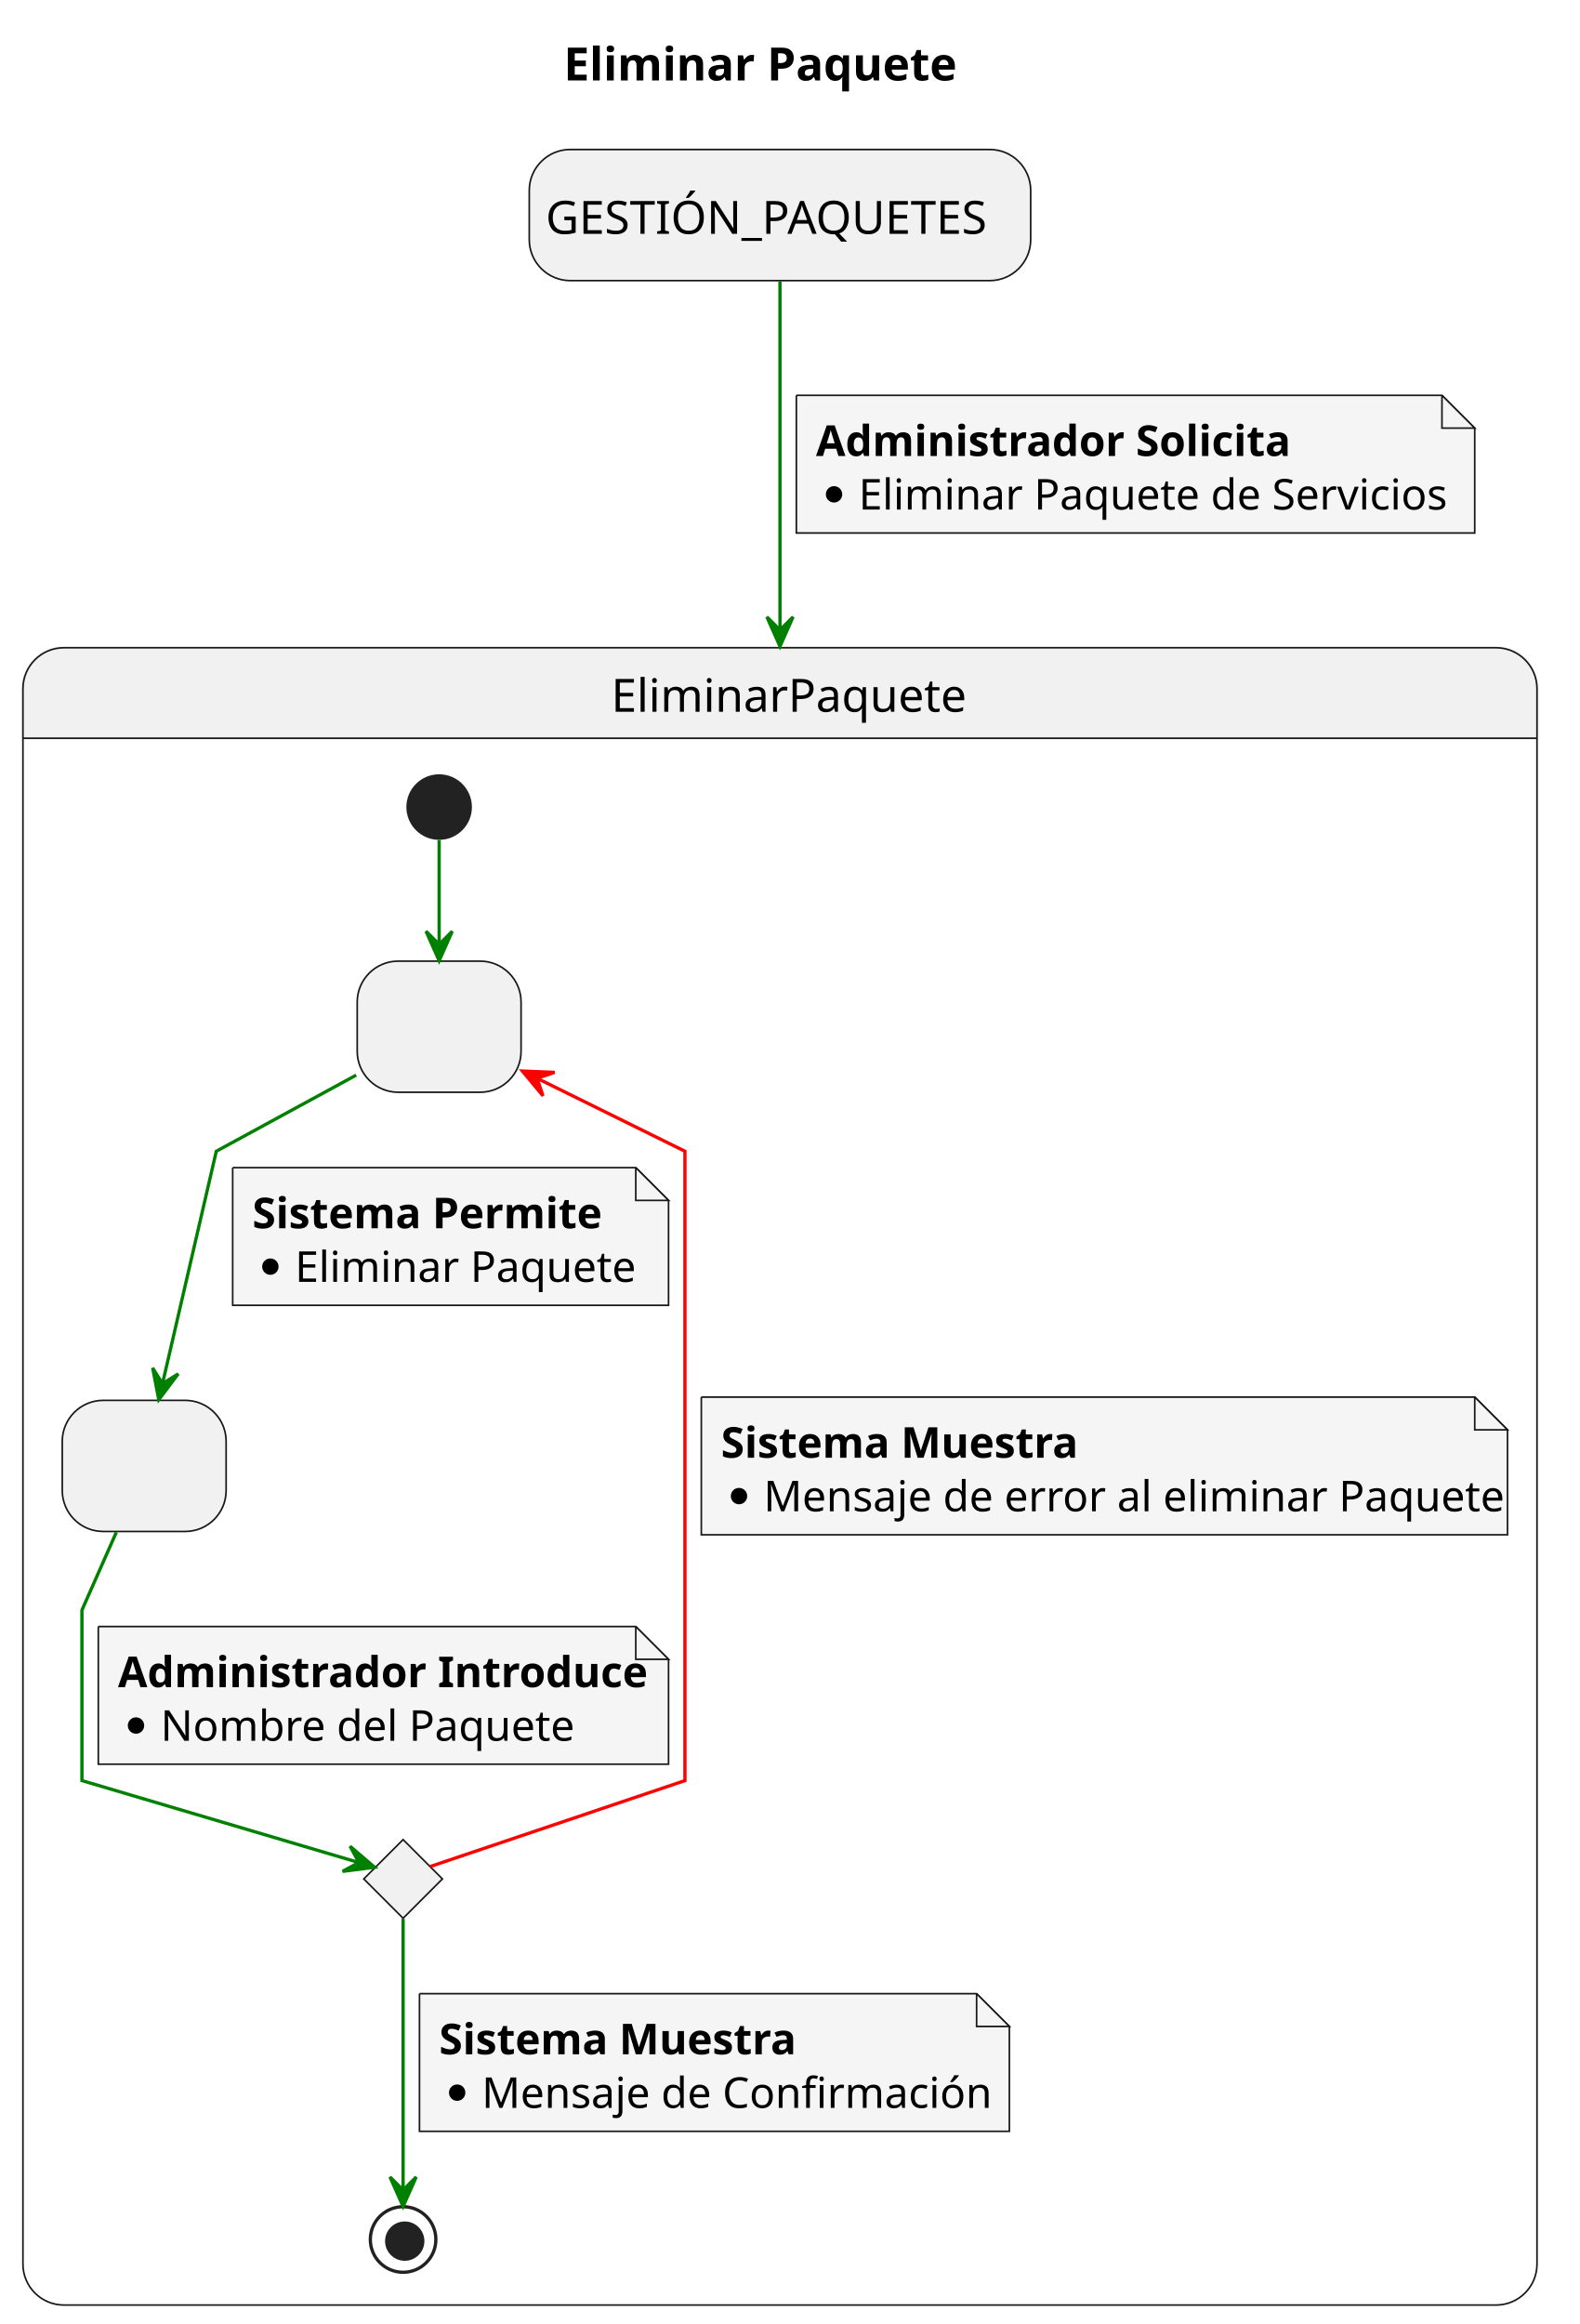
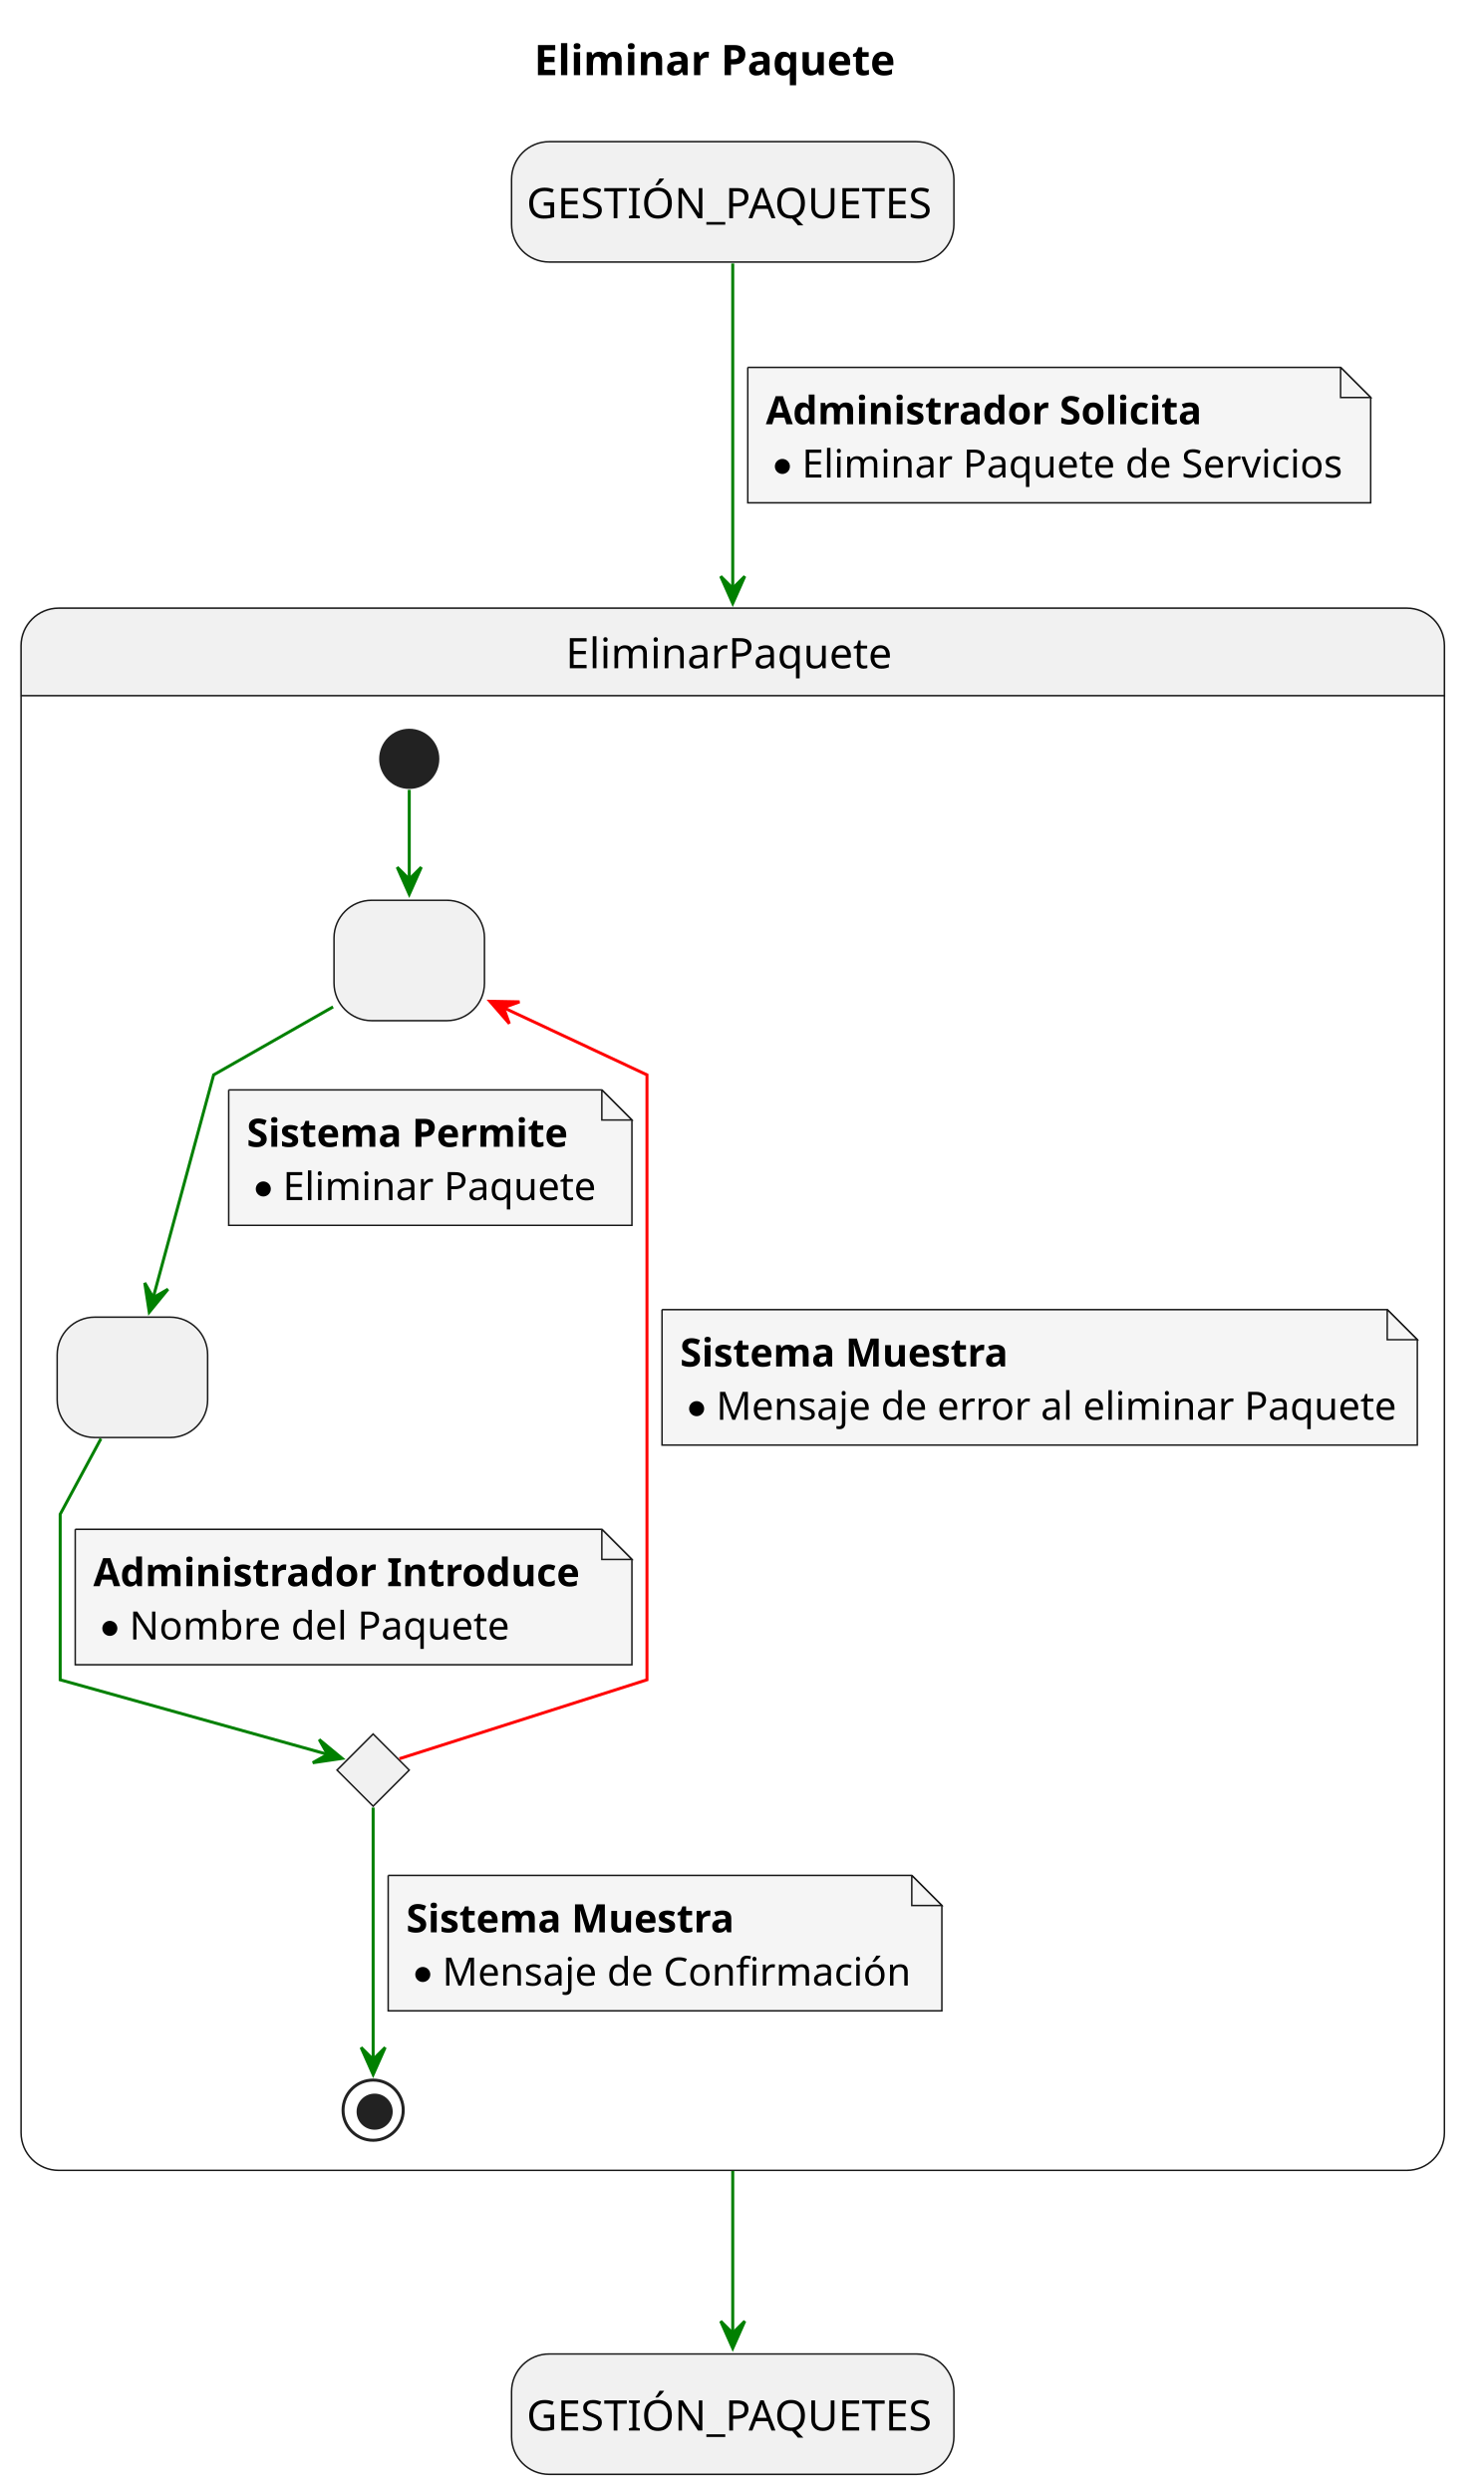
- <svg xmlns="http://www.w3.org/2000/svg" contentStyleType="text/css" height="709px" preserveAspectRatio="none" style="width:482px;height:709px;background:#FFFFFF;" version="1.1" viewBox="0 0 482 709" width="482px" zoomAndPan="magnify">
+ <svg xmlns="http://www.w3.org/2000/svg" contentStyleType="text/css" height="828px" preserveAspectRatio="none" style="width:493px;height:828px;background:#FFFFFF;" version="1.1" viewBox="0 0 493 828" width="493px" zoomAndPan="magnify">
  <defs />
  <g>
-     <rect fill="none" height="27.609" id="_title" style="stroke:none;stroke-width:1.0;" width="128" x="167" y="5" />
-     <text fill="#000000" font-family="sans-serif" font-size="14" font-weight="bold" lengthAdjust="spacing" textLength="118" x="172" y="24.533">Eliminar Paquete</text>
-     <rect fill="#F1F1F1" height="40" rx="12.5" ry="12.5" style="stroke:#181818;stroke-width:0.5;" width="153" x="161.5" y="45.609" />
-     <text fill="#000000" font-family="sans-serif" font-size="14" lengthAdjust="spacing" textLength="143" x="166.5" y="71.338">GESTIÓN_PAQUETES</text>
-     <path d="M19.5,197.609 L456.5,197.609 A12.5,12.5 0 0 1 469,210.109 L469,225.219 L7,225.219 L7,210.109 A12.5,12.5 0 0 1 19.5,197.609 " fill="#F1F1F1" style="stroke:#F1F1F1;stroke-width:1.0;" />
-     <rect fill="none" height="505.609" rx="12.5" ry="12.5" style="stroke:#181818;stroke-width:0.5;" width="462" x="7" y="197.609" />
-     <line style="stroke:#181818;stroke-width:0.5;" x1="7" x2="469" y1="225.219" y2="225.219" />
-     <text fill="#000000" font-family="sans-serif" font-size="14" lengthAdjust="spacing" textLength="103" x="186.5" y="217.143">EliminarPaquete</text>
-     <rect fill="#F1F1F1" height="40" rx="12.5" ry="12.5" style="stroke:#181818;stroke-width:0.5;" width="50" x="109" y="293.219" />
-     <text fill="#000000" font-family="sans-serif" font-size="14" lengthAdjust="spacing" textLength="4" x="132" y="318.947"> </text>
-     <rect fill="#F1F1F1" height="40" rx="12.5" ry="12.5" style="stroke:#181818;stroke-width:0.5;" width="50" x="19" y="427.219" />
-     <text fill="#000000" font-family="sans-serif" font-size="14" lengthAdjust="spacing" textLength="4" x="42" y="452.947"> </text>
+     <rect fill="none" height="29.068" id="_title" style="stroke:none;stroke-width:1.0;" width="128" x="172.5" y="5" />
+     <text fill="#000000" font-family="sans-serif" font-size="14" font-weight="bold" lengthAdjust="spacing" textLength="118" x="177.5" y="24.966">Eliminar Paquete</text>
+     <rect fill="#F1F1F1" height="40" rx="12.5" ry="12.5" style="stroke:#181818;stroke-width:0.5;" width="147" x="170" y="47.068" />
+     <text fill="#000000" font-family="sans-serif" font-size="14" lengthAdjust="spacing" textLength="137" x="175" y="72.5">GESTIÓN_PAQUETES</text>
+     <rect fill="#F1F1F1" height="40" rx="12.5" ry="12.5" style="stroke:#181818;stroke-width:0.5;" width="147" x="170" y="782.138" />
+     <text fill="#000000" font-family="sans-serif" font-size="14" lengthAdjust="spacing" textLength="137" x="175" y="807.57">GESTIÓN_PAQUETES</text>
+     <path d="M19.5,202.068 L467.5,202.068 A12.5,12.5 0 0 1 480,214.568 L480,231.136 L7,231.136 L7,214.568 A12.5,12.5 0 0 1 19.5,202.068 " fill="#F1F1F1" style="stroke:#F1F1F1;stroke-width:1.0;" />
+     <rect fill="none" height="519.068" rx="12.5" ry="12.5" style="stroke:#181818;stroke-width:0.5;" width="473" x="7" y="202.068" />
+     <line style="stroke:#181818;stroke-width:0.5;" x1="7" x2="480" y1="231.136" y2="231.136" />
+     <text fill="#000000" font-family="sans-serif" font-size="14" lengthAdjust="spacing" textLength="111" x="188" y="222.034">EliminarPaquete</text>
+     <rect fill="#F1F1F1" height="40" rx="12.5" ry="12.5" style="stroke:#181818;stroke-width:0.5;" width="50" x="111" y="299.136" />
+     <text fill="#000000" font-family="sans-serif" font-size="14" lengthAdjust="spacing" textLength="4" x="134" y="324.568"> </text>
+     <rect fill="#F1F1F1" height="40" rx="12.5" ry="12.5" style="stroke:#181818;stroke-width:0.5;" width="50" x="19" y="437.636" />
+     <text fill="#000000" font-family="sans-serif" font-size="14" lengthAdjust="spacing" textLength="4" x="42" y="463.068"> </text>
    <g id="elem_4">
-       <polygon fill="#F1F1F1" points="123,561.219,135,573.219,123,585.219,111,573.219,123,561.219" style="stroke:#181818;stroke-width:0.5;" />
+       <polygon fill="#F1F1F1" points="124,576.136,136,588.136,124,600.136,112,588.136,124,576.136" style="stroke:#181818;stroke-width:0.5;" />
    </g>
-     <ellipse cx="134" cy="246.219" fill="#222222" rx="10" ry="10" style="stroke:none;stroke-width:1.0;" />
-     <ellipse cx="123" cy="683.219" fill="none" rx="10" ry="10" style="stroke:#222222;stroke-width:1.0;" />
-     <ellipse cx="123.5" cy="683.719" fill="#222222" rx="6" ry="6" style="stroke:none;stroke-width:1.0;" />
+     <ellipse cx="136" cy="252.136" fill="#222222" rx="10" ry="10" style="stroke:none;stroke-width:1.0;" />
+     <ellipse cx="124" cy="701.136" fill="none" rx="10" ry="10" style="stroke:#222222;stroke-width:1.0;" />
+     <ellipse cx="124.5" cy="701.636" fill="#222222" rx="6" ry="6" style="stroke:none;stroke-width:1.0;" />
    <g id="link_*start*EliminarPaquete_2">
-       <path d="M134,256.259 C134,264.409 134,276.779 134,287.819 " fill="none" id="*start*EliminarPaquete-to-2" style="stroke:#008000;stroke-width:1.0;" />
-       <polygon fill="#008000" points="134,293.109,138,284.109,134,288.109,130,284.109,134,293.109" style="stroke:#008000;stroke-width:1.0;" />
+       <path d="M136,262.446 C136,270.236 136,281.736 136,292.266 " fill="none" id="*start*EliminarPaquete-to-2" style="stroke:#008000;stroke-width:1.0;" />
+       <polygon fill="#008000" points="136,297.146,140,288.146,136,292.146,132,288.146,136,297.146" style="stroke:#008000;stroke-width:1.0;" />
    </g>
    <g id="link_2_3">
-       <path d="M108.68,327.999 C89.35,338.519 66,351.219 66,351.219 C66,351.219 56.15,393.769 49.63,421.919 " fill="none" id="2-to-3" style="stroke:#008000;stroke-width:1.0;" />
-       <polygon fill="#008000" points="48.45,426.999,54.378,419.134,49.578,422.128,46.584,417.328,48.45,426.999" style="stroke:#008000;stroke-width:1.0;" />
-       <path d="M71,356.219 L71,398.219 L204,398.219 L204,366.219 L194,356.219 L71,356.219 " fill="#F5F5F5" style="stroke:#181818;stroke-width:0.5;" />
-       <path d="M194,356.219 L194,366.219 L204,366.219 L194,356.219 " fill="#F5F5F5" style="stroke:#181818;stroke-width:0.5;" />
-       <text fill="#000000" font-family="sans-serif" font-size="13" font-weight="bold" lengthAdjust="spacing" textLength="105" x="77" y="374.714">Sistema Permite</text>
-       <ellipse cx="82.5" cy="386.422" fill="#000000" rx="2.5" ry="2.5" style="stroke:#000000;stroke-width:0.0;" />
-       <text fill="#000000" font-family="sans-serif" font-size="13" lengthAdjust="spacing" textLength="99" x="90" y="391.065">Eliminar Paquete</text>
+       <path d="M110.68,334.546 C92.43,344.936 71,357.136 71,357.136 C71,357.136 58.84,401.936 50.84,431.416 " fill="none" id="2-to-3" style="stroke:#008000;stroke-width:1.0;" />
+       <polygon fill="#008000" points="49.6,435.986,55.823,428.352,50.913,431.161,48.104,426.251,49.6,435.986" style="stroke:#008000;stroke-width:1.0;" />
+       <path d="M76,362.136 L76,407.136 L210,407.136 L210,372.136 L200,362.136 L76,362.136 " fill="#F5F5F5" style="stroke:#181818;stroke-width:0.5;" />
+       <path d="M200,362.136 L200,372.136 L210,372.136 L200,362.136 " fill="#F5F5F5" style="stroke:#181818;stroke-width:0.5;" />
+       <text fill="#000000" font-family="sans-serif" font-size="13" font-weight="bold" lengthAdjust="spacing" textLength="108" x="82" y="381.033">Sistema Permite</text>
+       <ellipse cx="87.5" cy="395.048" fill="#000000" rx="2.5" ry="2.5" style="stroke:#000000;stroke-width:0.0;" />
+       <text fill="#000000" font-family="sans-serif" font-size="13" lengthAdjust="spacing" textLength="101" x="94" y="398.739">Eliminar Paquete</text>
    </g>
    <g id="link_3_4">
-       <path d="M35.5,467.459 C30.44,478.909 25,491.219 25,491.219 C25,491.219 25,543.219 25,543.219 C25,543.219 82.41,560.209 109.35,568.179 " fill="none" id="3-to-4" style="stroke:#008000;stroke-width:1.0;" />
-       <polygon fill="#008000" points="114.3,569.649,106.815,563.248,109.508,568.222,104.533,570.915,114.3,569.649" style="stroke:#008000;stroke-width:1.0;" />
-       <path d="M30,496.219 L30,538.219 L204,538.219 L204,506.219 L194,496.219 L30,496.219 " fill="#F5F5F5" style="stroke:#181818;stroke-width:0.5;" />
-       <path d="M194,496.219 L194,506.219 L204,506.219 L194,496.219 " fill="#F5F5F5" style="stroke:#181818;stroke-width:0.5;" />
-       <text fill="#000000" font-family="sans-serif" font-size="13" font-weight="bold" lengthAdjust="spacing" textLength="153" x="36" y="514.714">Administrador Introduce</text>
-       <ellipse cx="41.5" cy="526.422" fill="#000000" rx="2.5" ry="2.5" style="stroke:#000000;stroke-width:0.0;" />
-       <text fill="#000000" font-family="sans-serif" font-size="13" lengthAdjust="spacing" textLength="118" x="49" y="531.065">Nombre del Paquete</text>
+       <path d="M33.54,478.026 C27.08,490.016 20,503.136 20,503.136 C20,503.136 20,558.136 20,558.136 C20,558.136 80.49,575.006 109.2,583.006 " fill="none" id="3-to-4" style="stroke:#008000;stroke-width:1.0;" />
+       <polygon fill="#008000" points="113.68,584.256,106.086,577.985,108.864,582.913,103.936,585.691,113.68,584.256" style="stroke:#008000;stroke-width:1.0;" />
+       <path d="M25,508.136 L25,553.136 L210,553.136 L210,518.136 L200,508.136 L25,508.136 " fill="#F5F5F5" style="stroke:#181818;stroke-width:0.5;" />
+       <path d="M200,508.136 L200,518.136 L210,518.136 L200,508.136 " fill="#F5F5F5" style="stroke:#181818;stroke-width:0.5;" />
+       <text fill="#000000" font-family="sans-serif" font-size="13" font-weight="bold" lengthAdjust="spacing" textLength="164" x="31" y="527.033">Administrador Introduce</text>
+       <ellipse cx="36.5" cy="541.048" fill="#000000" rx="2.5" ry="2.5" style="stroke:#000000;stroke-width:0.0;" />
+       <text fill="#000000" font-family="sans-serif" font-size="13" lengthAdjust="spacing" textLength="124" x="43" y="544.739">Nombre del Paquete</text>
    </g>
    <g id="link_4_*end*EliminarPaquete">
-       <path d="M123,585.369 C123,605.149 123,646.309 123,668.059 " fill="none" id="4-to-*end*EliminarPaquete" style="stroke:#008000;stroke-width:1.0;" />
-       <polygon fill="#008000" points="123,673.139,127,664.139,123,668.139,119,664.139,123,673.139" style="stroke:#008000;stroke-width:1.0;" />
-       <path d="M128,608.219 L128,650.219 L308,650.219 L308,618.219 L298,608.219 L128,608.219 " fill="#F5F5F5" style="stroke:#181818;stroke-width:0.5;" />
-       <path d="M298,608.219 L298,618.219 L308,618.219 L298,608.219 " fill="#F5F5F5" style="stroke:#181818;stroke-width:0.5;" />
-       <text fill="#000000" font-family="sans-serif" font-size="13" font-weight="bold" lengthAdjust="spacing" textLength="105" x="134" y="626.714">Sistema Muestra</text>
-       <ellipse cx="139.5" cy="638.422" fill="#000000" rx="2.5" ry="2.5" style="stroke:#000000;stroke-width:0.0;" />
-       <text fill="#000000" font-family="sans-serif" font-size="13" lengthAdjust="spacing" textLength="146" x="147" y="643.065">Mensaje de Confirmación</text>
+       <path d="M124,600.596 C124,620.576 124,661.806 124,684.426 " fill="none" id="4-to-*end*EliminarPaquete" style="stroke:#008000;stroke-width:1.0;" />
+       <polygon fill="#008000" points="124,689.296,128,680.296,124,684.296,120,680.296,124,689.296" style="stroke:#008000;stroke-width:1.0;" />
+       <path d="M129,623.136 L129,668.136 L313,668.136 L313,633.136 L303,623.136 L129,623.136 " fill="#F5F5F5" style="stroke:#181818;stroke-width:0.5;" />
+       <path d="M303,623.136 L303,633.136 L313,633.136 L303,623.136 " fill="#F5F5F5" style="stroke:#181818;stroke-width:0.5;" />
+       <text fill="#000000" font-family="sans-serif" font-size="13" font-weight="bold" lengthAdjust="spacing" textLength="110" x="135" y="642.033">Sistema Muestra</text>
+       <ellipse cx="140.5" cy="656.048" fill="#000000" rx="2.5" ry="2.5" style="stroke:#000000;stroke-width:0.0;" />
+       <text fill="#000000" font-family="sans-serif" font-size="13" lengthAdjust="spacing" textLength="151" x="147" y="659.739">Mensaje de Confirmación</text>
    </g>
    <g id="link_4_2">
-       <path d="M131.25,569.439 C152.77,562.179 209,543.219 209,543.219 C209,543.219 209,351.219 209,351.219 C209,351.219 184.93,339.339 164.06,329.049 " fill="none" id="4-to-2" style="stroke:#FF0000;stroke-width:1.0;" />
-       <polygon fill="#FF0000" points="159.39,326.749,165.69,334.319,163.874,328.962,169.231,327.146,159.39,326.749" style="stroke:#FF0000;stroke-width:1.0;" />
-       <path d="M214,426.219 L214,468.219 L460,468.219 L460,436.219 L450,426.219 L214,426.219 " fill="#F5F5F5" style="stroke:#181818;stroke-width:0.5;" />
-       <path d="M450,426.219 L450,436.219 L460,436.219 L450,426.219 " fill="#F5F5F5" style="stroke:#181818;stroke-width:0.5;" />
-       <text fill="#000000" font-family="sans-serif" font-size="13" font-weight="bold" lengthAdjust="spacing" textLength="105" x="220" y="444.714">Sistema Muestra</text>
-       <ellipse cx="225.5" cy="456.422" fill="#000000" rx="2.5" ry="2.5" style="stroke:#000000;stroke-width:0.0;" />
-       <text fill="#000000" font-family="sans-serif" font-size="13" lengthAdjust="spacing" textLength="212" x="233" y="461.065">Mensaje de error al eliminar Paquete</text>
+       <path d="M132.73,584.356 C155.5,577.096 215,558.136 215,558.136 C215,558.136 215,357.136 215,357.136 C215,357.136 189.32,345.106 167.24,334.766 " fill="none" id="4-to-2" style="stroke:#FF0000;stroke-width:1.0;" />
+       <polygon fill="#FF0000" points="162.8,332.686,169.263,340.118,167.331,334.801,172.647,332.869,162.8,332.686" style="stroke:#FF0000;stroke-width:1.0;" />
+       <path d="M220,435.136 L220,480.136 L471,480.136 L471,445.136 L461,435.136 L220,435.136 " fill="#F5F5F5" style="stroke:#181818;stroke-width:0.5;" />
+       <path d="M461,435.136 L461,445.136 L471,445.136 L461,435.136 " fill="#F5F5F5" style="stroke:#181818;stroke-width:0.5;" />
+       <text fill="#000000" font-family="sans-serif" font-size="13" font-weight="bold" lengthAdjust="spacing" textLength="110" x="226" y="454.033">Sistema Muestra</text>
+       <ellipse cx="231.5" cy="468.048" fill="#000000" rx="2.5" ry="2.5" style="stroke:#000000;stroke-width:0.0;" />
+       <text fill="#000000" font-family="sans-serif" font-size="13" lengthAdjust="spacing" textLength="218" x="238" y="471.739">Mensaje de error al eliminar Paquete</text>
    </g>
    <g id="link_startState_EliminarPaquete">
-       <path d="M238,85.869 C238,108.069 238,147.299 238,192.009 " fill="none" id="startState-to-EliminarPaquete" style="stroke:#008000;stroke-width:1.0;" />
-       <polygon fill="#008000" points="238,197.199,242,188.199,238,192.199,234,188.199,238,197.199" style="stroke:#008000;stroke-width:1.0;" />
-       <path d="M243,120.609 L243,162.609 L450,162.609 L450,130.609 L440,120.609 L243,120.609 " fill="#F5F5F5" style="stroke:#181818;stroke-width:0.5;" />
-       <path d="M440,120.609 L440,130.609 L450,130.609 L440,120.609 " fill="#F5F5F5" style="stroke:#181818;stroke-width:0.5;" />
-       <text fill="#000000" font-family="sans-serif" font-size="13" font-weight="bold" lengthAdjust="spacing" textLength="141" x="249" y="139.105">Administrador Solicita</text>
-       <ellipse cx="254.5" cy="150.812" fill="#000000" rx="2.5" ry="2.5" style="stroke:#000000;stroke-width:0.0;" />
-       <text fill="#000000" font-family="sans-serif" font-size="13" lengthAdjust="spacing" textLength="173" x="262" y="155.456">Eliminar Paquete de Servicios</text>
+       <path d="M243.5,87.538 C243.5,110.068 243.5,149.968 243.5,195.538 " fill="none" id="startState-to-EliminarPaquete" style="stroke:#008000;stroke-width:1.0;" />
+       <polygon fill="#008000" points="243.5,200.488,247.5,191.488,243.5,195.488,239.5,191.488,243.5,200.488" style="stroke:#008000;stroke-width:1.0;" />
+       <path d="M248.5,122.068 L248.5,167.068 L455.5,167.068 L455.5,132.068 L445.5,122.068 L248.5,122.068 " fill="#F5F5F5" style="stroke:#181818;stroke-width:0.5;" />
+       <path d="M445.5,122.068 L445.5,132.068 L455.5,132.068 L445.5,122.068 " fill="#F5F5F5" style="stroke:#181818;stroke-width:0.5;" />
+       <text fill="#000000" font-family="sans-serif" font-size="13" font-weight="bold" lengthAdjust="spacing" textLength="146" x="254.5" y="140.965">Administrador Solicita</text>
+       <ellipse cx="260" cy="154.98" fill="#000000" rx="2.5" ry="2.5" style="stroke:#000000;stroke-width:0.0;" />
+       <text fill="#000000" font-family="sans-serif" font-size="13" lengthAdjust="spacing" textLength="174" x="266.5" y="158.671">Eliminar Paquete de Servicios</text>
+     </g>
+     <g id="link_EliminarPaquete_endState">
+       <path d="M243.5,721.338 C243.5,742.698 243.5,761.398 243.5,775.308 " fill="none" id="EliminarPaquete-to-endState" style="stroke:#008000;stroke-width:1.0;" />
+       <polygon fill="#008000" points="243.5,780.238,247.5,771.238,243.5,775.238,239.5,771.238,243.5,780.238" style="stroke:#008000;stroke-width:1.0;" />
    </g>
  </g>
</svg>
